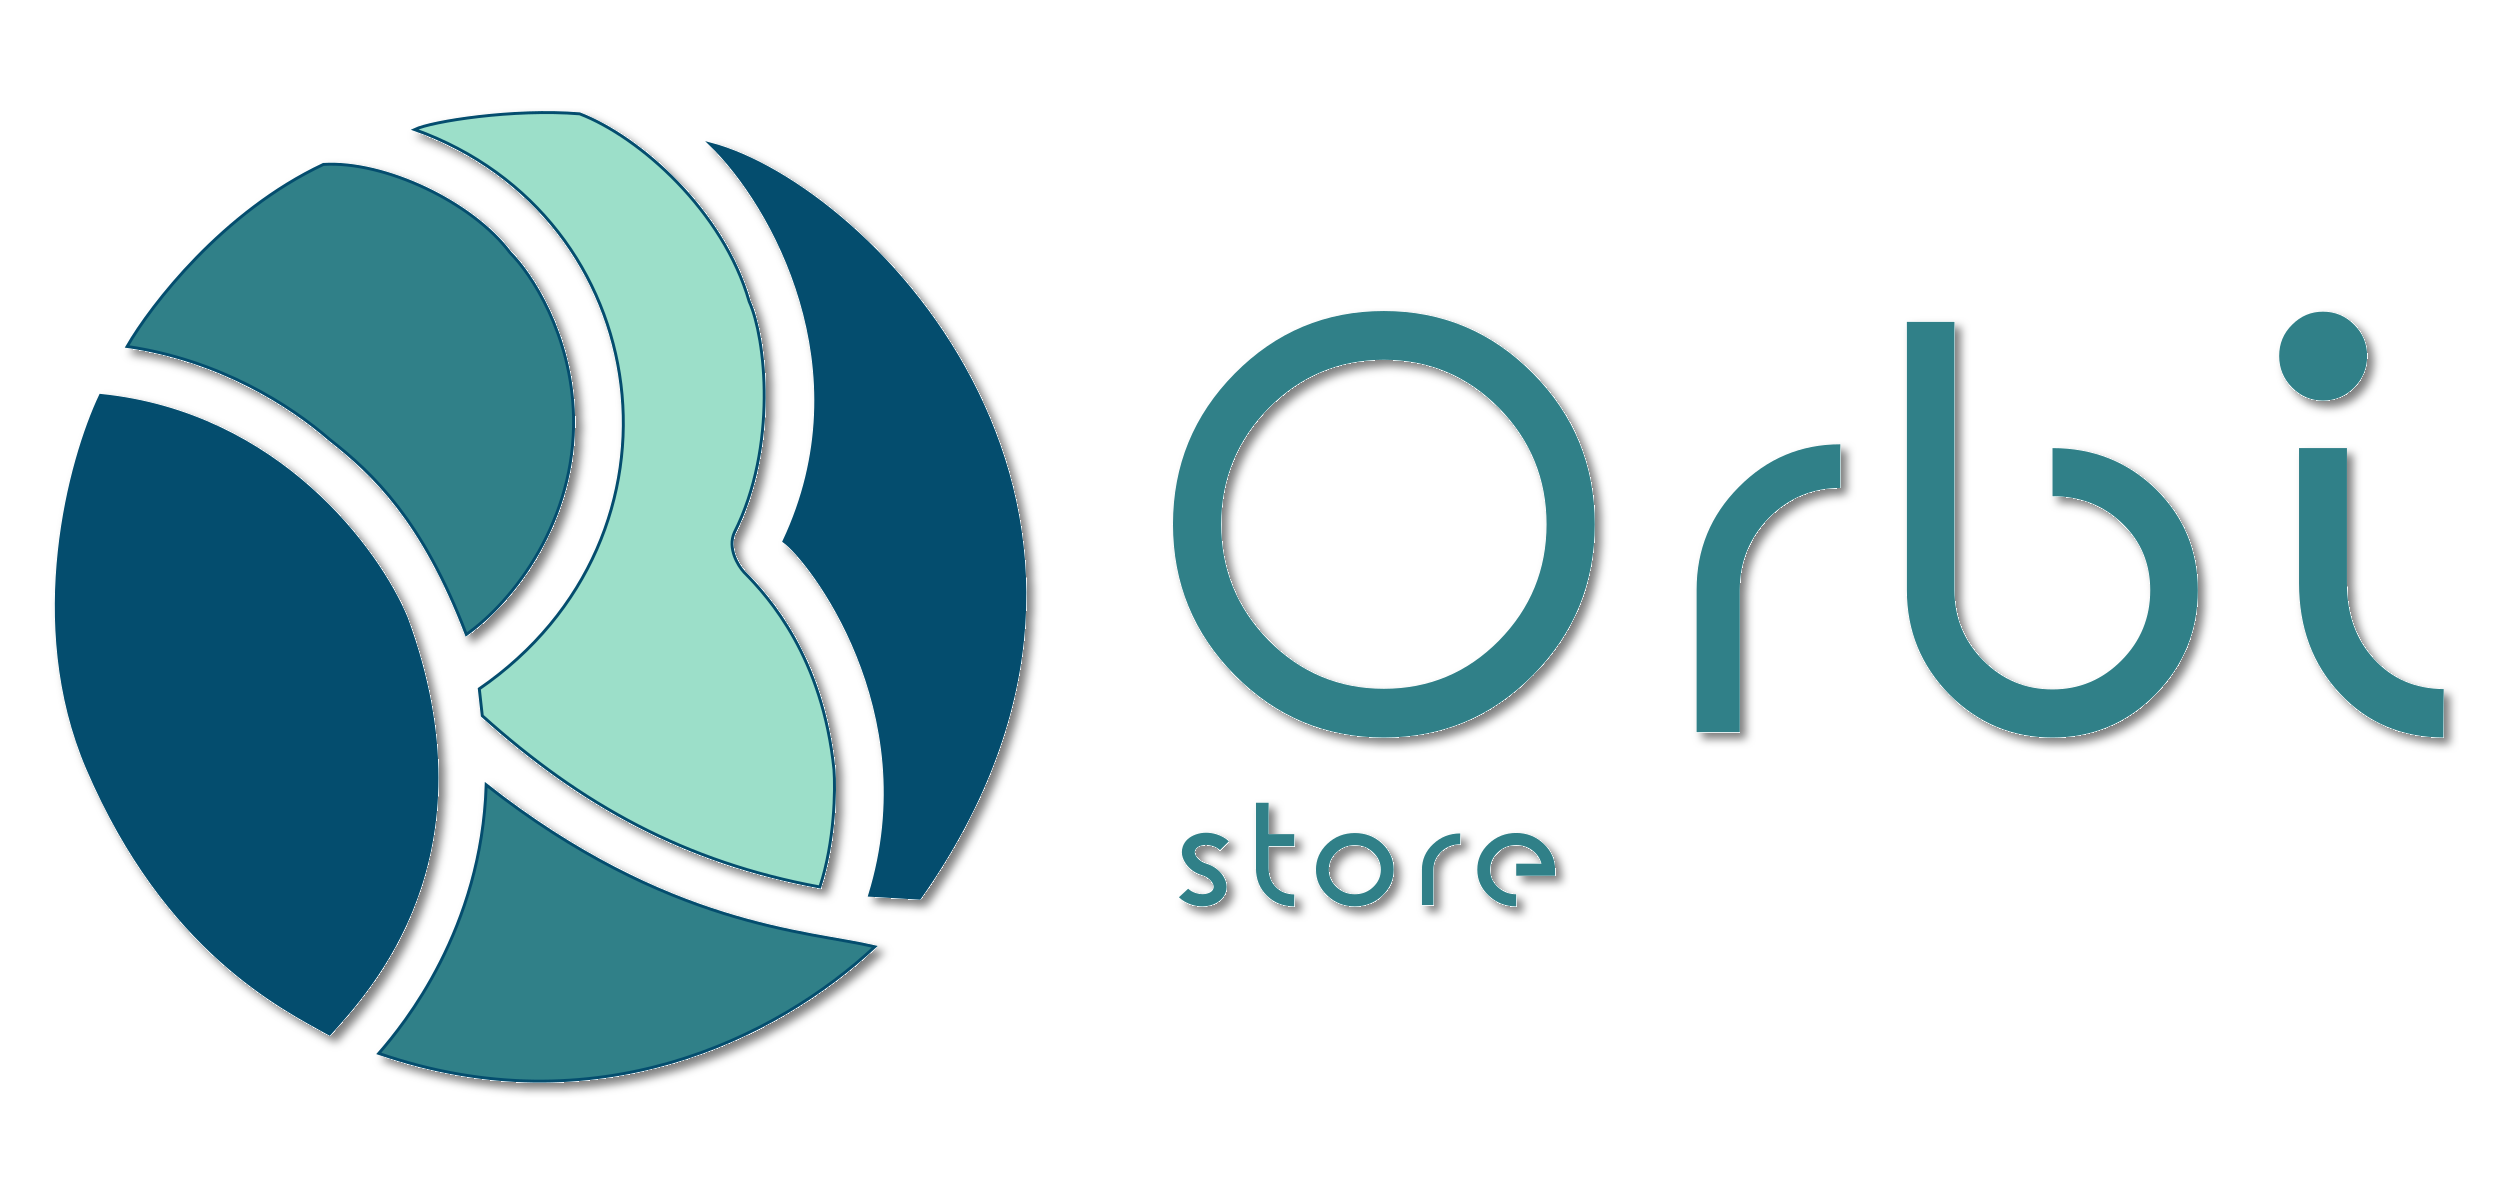
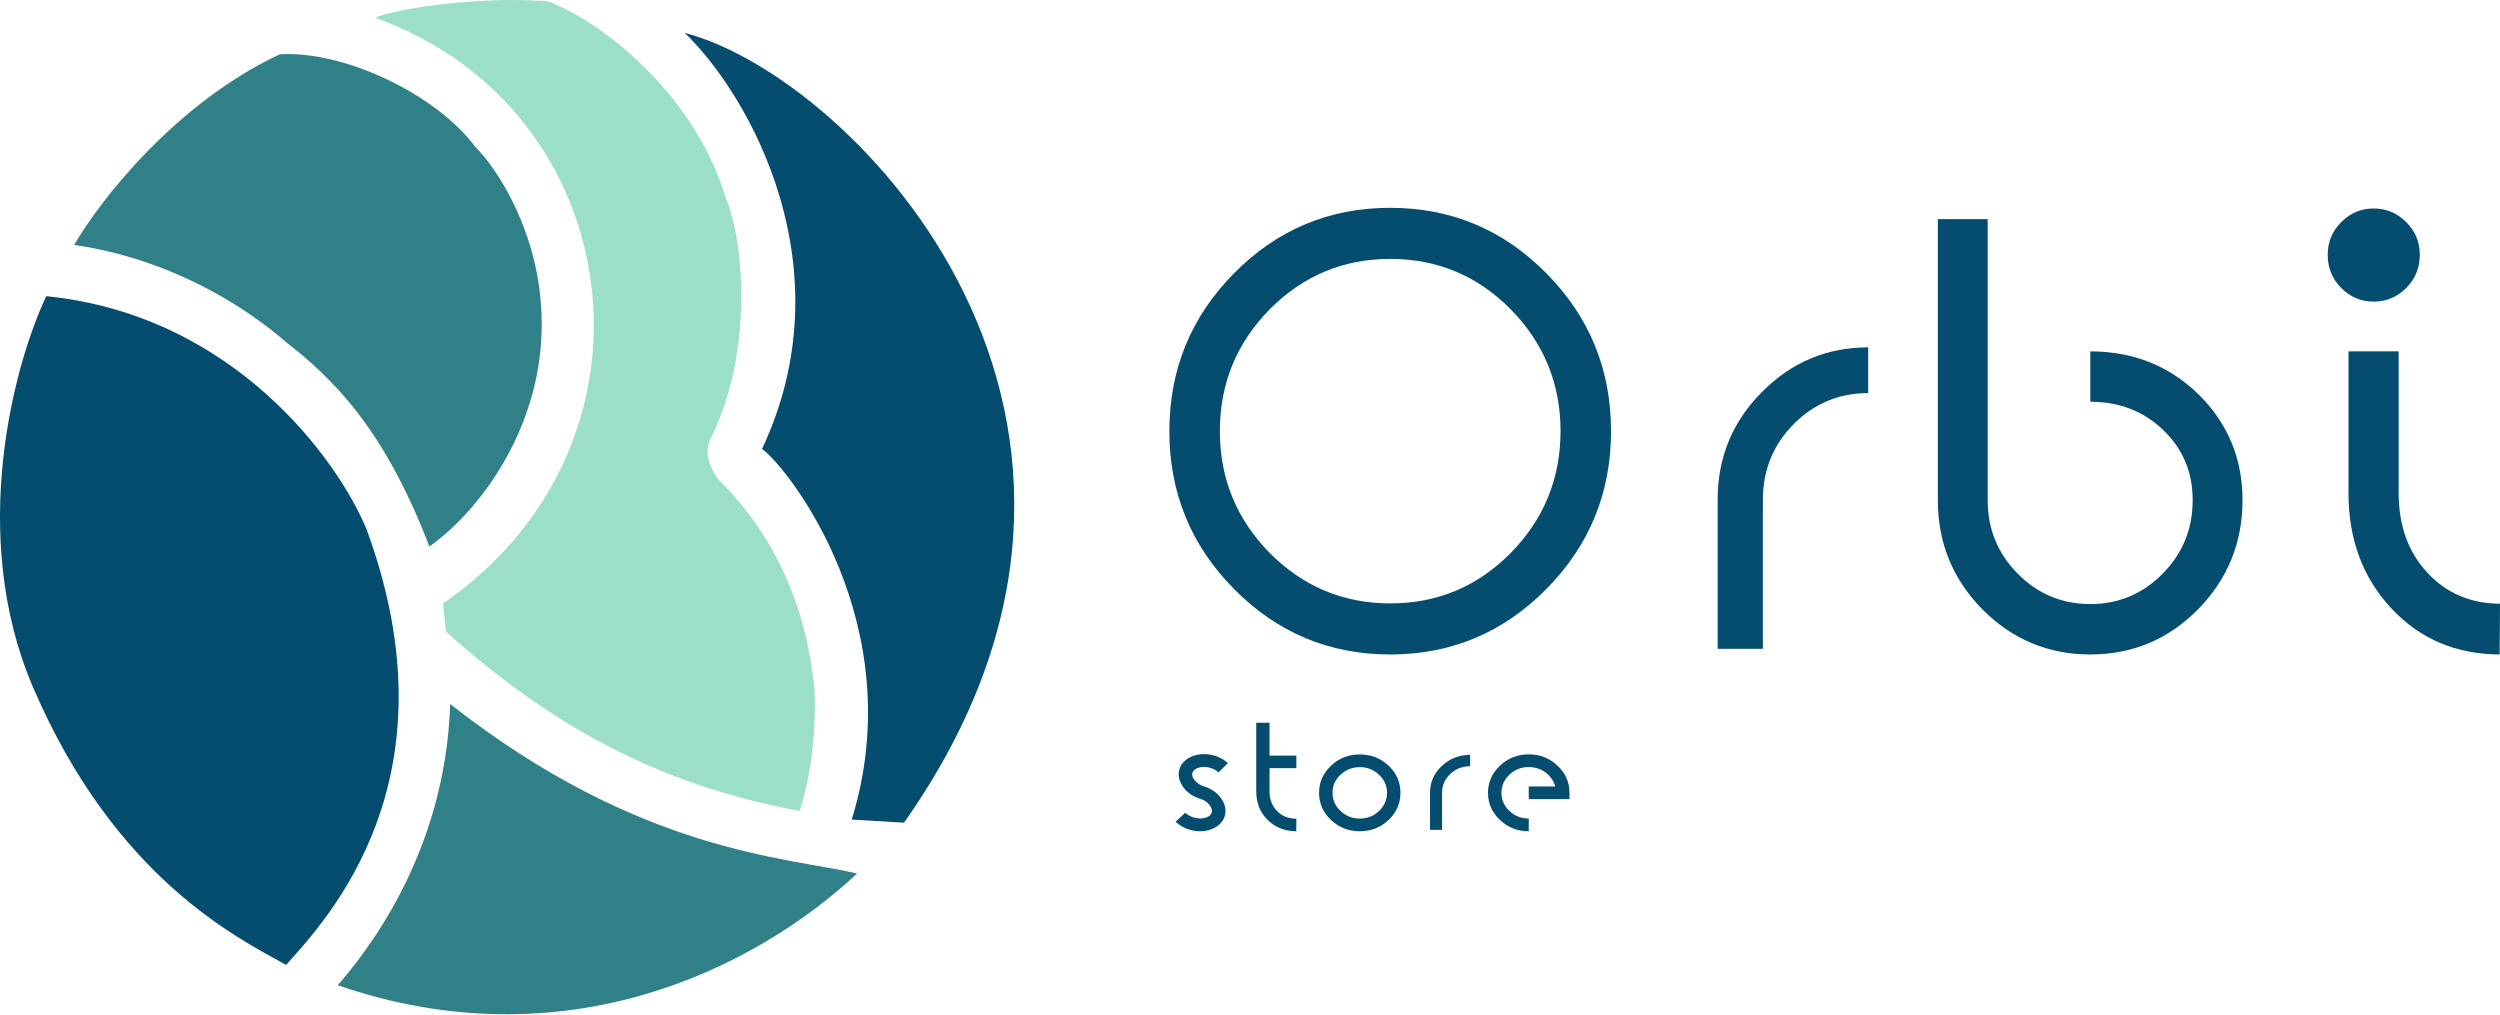
- <svg xmlns="http://www.w3.org/2000/svg" width="844" height="403" viewBox="0 0 844 403" fill="none">
-   <g filter="url(#filter0_d_2840_2)">
-     <path d="M127.874 355.632C136.437 345.81 162.627 313.574 164.138 264.968C225.334 313.07 272.93 314.329 295.343 319.618C262.101 350.595 200.906 380.816 127.874 355.632Z" fill="#308088" />
-     <path d="M195.701 38.431C173.409 36.614 145.745 40.956 139.971 43.732C221.808 73.015 236.619 181.057 161.811 232.553L162.815 241.641C196.203 271.681 231.348 291.118 276.785 299.448C281.805 284.1 282.056 266.632 281.554 259.816C277.739 222.052 259.714 201.756 251.179 193.174C249.108 190.902 245.555 185.045 247.916 179.795C262.576 150.714 258.459 113.909 252.936 101.792C244.15 71.248 216.034 46.257 195.701 38.431Z" fill="#9CDFC9" />
-     <path d="M109.175 55.509C75.325 71.409 50.968 102.994 42.911 116.97C74.284 121.533 98.128 136.92 111.186 148.274C126.016 159.892 142.606 175.551 157.436 214.193C173.523 202.828 194.386 175.551 193.632 140.697C193.029 112.814 179.137 92.207 172.266 85.388C159.447 68.212 129.787 54.246 109.175 55.509Z" fill="#308088" />
-     <path d="M29.645 259.567C8.492 210.345 23.685 155.003 33.925 133.485C94.161 139.537 127.854 186.104 137.172 208.63C166.886 289.323 124.581 334.208 111.234 349.086C95.37 340.26 56.086 321.095 29.645 259.567Z" fill="#044D6E" />
-     <path d="M264.674 182.731C292.04 124.645 260.901 69.031 239.772 48.61C294.102 62.728 402.007 173.403 310.451 303.238L293.599 302.229C312.967 239.455 273.125 188.781 264.674 182.731Z" fill="#044D6E" />
-     <path d="M42.816 117.135C42.847 117.08 42.879 117.025 42.911 116.97M42.911 116.97C50.968 102.994 75.325 71.409 109.175 55.509C129.787 54.246 159.447 68.212 172.266 85.388C179.137 92.207 193.029 112.814 193.632 140.697C194.386 175.551 173.523 202.828 157.436 214.193C142.606 175.551 126.016 159.892 111.186 148.274C98.128 136.92 74.284 121.533 42.911 116.97ZM42.911 116.97C42.879 116.966 42.848 116.961 42.816 116.956M164.138 264.968C162.627 313.574 136.437 345.81 127.874 355.632C200.906 380.816 262.101 350.595 295.343 319.618C272.93 314.329 225.334 313.07 164.138 264.968ZM139.971 43.732C145.745 40.956 173.409 36.614 195.701 38.431C216.034 46.257 244.15 71.248 252.936 101.792C258.459 113.909 262.576 150.714 247.916 179.795C245.555 185.045 249.108 190.902 251.179 193.174C259.714 201.756 277.739 222.052 281.554 259.816C282.056 266.632 281.805 284.1 276.785 299.448C231.348 291.118 196.203 271.681 162.815 241.641L161.811 232.553C236.619 181.057 221.808 73.015 139.971 43.732ZM33.925 133.485C23.685 155.003 8.492 210.345 29.645 259.567C56.086 321.095 95.37 340.26 111.234 349.086C124.581 334.208 166.886 289.323 137.172 208.63C127.854 186.104 94.161 139.537 33.925 133.485ZM239.772 48.61C260.901 69.031 292.04 124.645 264.674 182.731C273.125 188.781 312.967 239.455 293.599 302.229L310.451 303.238C402.007 173.403 294.102 62.728 239.772 48.61Z" stroke="#044D6E" />
-   </g>
-   <g filter="url(#filter1_d_2840_2)">
-     <path d="M409.317 285.594C408.561 285.362 407.833 285.246 407.133 285.246C406.623 285.246 406.122 285.309 405.63 285.434C404.476 285.737 403.758 286.291 403.474 287.094C403.399 287.29 403.361 287.487 403.361 287.683C403.361 288.29 403.654 288.942 404.24 289.638C405.015 290.549 406.018 291.191 407.247 291.566C409.667 292.316 411.53 293.655 412.834 295.583C413.685 296.868 414.111 298.145 414.111 299.412C414.111 300.055 414.007 300.689 413.799 301.314C413.288 302.742 412.305 303.884 410.849 304.741C409.412 305.58 407.767 306 405.914 306C404.741 306 403.578 305.821 402.425 305.464C400.685 304.929 399.21 304.081 398 302.92L401.12 300.028C401.839 300.707 402.727 301.207 403.786 301.528C404.543 301.76 405.271 301.876 405.97 301.876C406.481 301.876 406.982 301.814 407.474 301.689C408.627 301.403 409.346 300.85 409.629 300.028C409.705 299.832 409.743 299.627 409.743 299.412C409.743 298.805 409.459 298.154 408.892 297.458C408.116 296.529 407.114 295.878 405.885 295.503C403.446 294.753 401.583 293.423 400.297 291.513C399.428 290.227 398.993 288.951 398.993 287.683C398.993 287.058 399.097 286.434 399.305 285.809C399.967 283.916 401.413 282.56 403.644 281.738C404.798 281.328 405.98 281.122 407.19 281.122C408.324 281.122 409.487 281.301 410.679 281.658C412.305 282.158 413.704 282.943 414.876 284.015L411.87 287.014C411.17 286.371 410.319 285.898 409.317 285.594Z" fill="#308088" />
-     <path d="M428.296 293.119C428.296 295.708 429.1 297.824 430.707 299.466C432.315 301.108 434.395 301.939 436.947 301.956L436.919 306C433.175 305.982 430.093 304.759 427.672 302.331C425.233 299.903 424.013 296.833 424.013 293.119V271H428.296V281.604H436.947V285.648H428.296V293.119Z" fill="#308088" />
-     <path d="M457.401 301.903C459.822 301.903 461.883 301.091 463.585 299.466C465.305 297.841 466.166 295.887 466.166 293.601C466.166 291.316 465.305 289.37 463.585 287.764C461.883 286.139 459.822 285.327 457.401 285.327C454.981 285.327 452.91 286.139 451.19 287.764C449.469 289.37 448.609 291.316 448.609 293.601C448.609 295.887 449.469 297.841 451.19 299.466C452.91 301.091 454.981 301.903 457.401 301.903ZM457.401 281.23C461.013 281.23 464.105 282.435 466.676 284.845C469.229 287.273 470.506 290.192 470.506 293.601C470.506 297.029 469.229 299.948 466.676 302.358C464.105 304.786 461.013 306 457.401 306C453.771 306 450.679 304.786 448.126 302.358C445.555 299.948 444.269 297.029 444.269 293.601C444.269 290.192 445.555 287.273 448.126 284.845C450.679 282.435 453.771 281.23 457.401 281.23Z" fill="#308088" />
-     <path d="M480.04 293.575C480.04 290.2 481.306 287.326 483.84 284.952C486.374 282.56 489.419 281.363 492.973 281.363V285.032C490.477 285.032 488.341 285.862 486.563 287.523C484.805 289.201 483.925 291.218 483.925 293.575V305.545H480.04V293.575Z" fill="#308088" />
-     <path d="M511.868 306C508.256 306 505.164 304.786 502.593 302.358C500.021 299.93 498.735 297.011 498.735 293.601C498.735 290.192 500.021 287.273 502.593 284.845C505.164 282.417 508.256 281.203 511.868 281.203C515.479 281.203 518.571 282.417 521.143 284.845C523.714 287.273 525 290.192 525 293.601V295.637H511.868V291.566H520.405C519.913 289.745 518.883 288.246 517.313 287.067C515.725 285.889 513.91 285.3 511.868 285.3C509.447 285.3 507.377 286.112 505.656 287.737C503.935 289.361 503.075 291.316 503.075 293.601C503.075 295.887 503.935 297.841 505.656 299.466C507.377 301.091 509.447 301.903 511.868 301.903V306Z" fill="#308088" />
-   </g>
-   <g filter="url(#filter2_d_2840_2)">
-     <path d="M467.198 232.534C482.382 232.534 495.33 227.117 506.044 216.283C516.757 205.377 522.114 192.283 522.114 177C522.114 161.717 516.757 148.623 506.044 137.717C495.33 126.883 482.382 121.466 467.198 121.466C452.086 121.466 439.138 126.883 428.353 137.717C417.64 148.623 412.283 161.717 412.283 177C412.283 192.283 417.64 205.377 428.353 216.283C439.138 227.117 452.086 232.534 467.198 232.534ZM467.198 105C486.852 105 503.631 112.031 517.538 126.094C531.444 140.157 538.397 157.126 538.397 177C538.397 196.874 531.444 213.843 517.538 227.906C503.631 241.969 486.852 249 467.198 249C447.545 249 430.766 241.969 416.859 227.906C402.953 213.843 396 196.874 396 177C396 157.126 402.953 140.157 416.859 126.094C430.766 112.031 447.545 105 467.198 105Z" fill="#308088" />
-     <path d="M572.772 199.063C572.772 185.502 577.526 173.951 587.033 164.408C596.541 154.794 607.964 149.987 621.302 149.987V164.731C611.937 164.731 603.919 168.067 597.25 174.74C590.652 181.484 587.353 189.592 587.353 199.063V247.17H572.772V199.063Z" fill="#308088" />
-     <path d="M692.926 249C679.375 249 667.774 244.157 658.125 234.471C648.547 224.713 643.758 212.982 643.758 199.278V108.659H659.828V199.278C659.828 208.534 663.056 216.426 669.513 222.955C675.969 229.484 683.774 232.749 692.926 232.749C702.008 232.749 709.777 229.484 716.233 222.955C722.69 216.426 725.918 208.534 725.918 199.278C725.918 190.238 722.761 182.704 716.446 176.677C710.132 170.578 702.292 167.529 692.926 167.529V151.278C706.691 151.278 718.326 155.906 727.834 165.161C737.27 174.489 741.988 185.861 741.988 199.278C741.988 212.982 737.199 224.713 727.621 234.471C718.043 244.157 706.478 249 692.926 249Z" fill="#308088" />
-     <path d="M792.327 196.91C792.327 207.386 795.378 215.924 801.48 222.525C807.582 229.197 815.422 232.57 825 232.641L824.894 249C810.774 248.928 799.139 243.978 789.986 234.148C780.763 224.318 776.151 211.906 776.151 196.91V151.278H792.327V196.91ZM799.139 120.175C799.139 124.336 797.684 127.888 794.775 130.83C791.866 133.771 788.354 135.242 784.239 135.242C780.195 135.242 776.718 133.771 773.809 130.83C770.901 127.888 769.446 124.336 769.446 120.175C769.446 116.013 770.901 112.498 773.809 109.628C776.718 106.686 780.195 105.215 784.239 105.215C788.354 105.215 791.866 106.686 794.775 109.628C797.684 112.498 799.139 116.013 799.139 120.175Z" fill="#308088" />
-   </g>
-   <defs>
-     <filter id="filter0_d_2840_2" x="17.5" y="36.5" width="334" height="334.001" filterUnits="userSpaceOnUse" color-interpolation-filters="sRGB">
-       <feFlood flood-opacity="0" result="BackgroundImageFix" />
-       <feColorMatrix in="SourceAlpha" type="matrix" values="0 0 0 0 0 0 0 0 0 0 0 0 0 0 0 0 0 0 127 0" result="hardAlpha" />
-       <feOffset dx="2" dy="2" />
-       <feGaussianBlur stdDeviation="1.5" />
-       <feComposite in2="hardAlpha" operator="out" />
-       <feColorMatrix type="matrix" values="0 0 0 0 0 0 0 0 0 0 0 0 0 0 0 0 0 0 0.5 0" />
-       <feBlend mode="normal" in2="BackgroundImageFix" result="effect1_dropShadow_2840_2" />
-       <feBlend mode="normal" in="SourceGraphic" in2="effect1_dropShadow_2840_2" result="shape" />
-     </filter>
-     <filter id="filter1_d_2840_2" x="397" y="270" width="133" height="41" filterUnits="userSpaceOnUse" color-interpolation-filters="sRGB">
-       <feFlood flood-opacity="0" result="BackgroundImageFix" />
-       <feColorMatrix in="SourceAlpha" type="matrix" values="0 0 0 0 0 0 0 0 0 0 0 0 0 0 0 0 0 0 127 0" result="hardAlpha" />
-       <feOffset dx="2" dy="2" />
-       <feGaussianBlur stdDeviation="1.5" />
-       <feComposite in2="hardAlpha" operator="out" />
-       <feColorMatrix type="matrix" values="0 0 0 0 0 0 0 0 0 0 0 0 0 0 0 0 0 0 0.5 0" />
-       <feBlend mode="normal" in2="BackgroundImageFix" result="effect1_dropShadow_2840_2" />
-       <feBlend mode="normal" in="SourceGraphic" in2="effect1_dropShadow_2840_2" result="shape" />
-     </filter>
-     <filter id="filter2_d_2840_2" x="395" y="104" width="435" height="150" filterUnits="userSpaceOnUse" color-interpolation-filters="sRGB">
-       <feFlood flood-opacity="0" result="BackgroundImageFix" />
-       <feColorMatrix in="SourceAlpha" type="matrix" values="0 0 0 0 0 0 0 0 0 0 0 0 0 0 0 0 0 0 127 0" result="hardAlpha" />
-       <feOffset dx="2" dy="2" />
-       <feGaussianBlur stdDeviation="1.5" />
-       <feComposite in2="hardAlpha" operator="out" />
-       <feColorMatrix type="matrix" values="0 0 0 0 0 0 0 0 0 0 0 0 0 0 0 0 0 0 0.5 0" />
-       <feBlend mode="normal" in2="BackgroundImageFix" result="effect1_dropShadow_2840_2" />
-       <feBlend mode="normal" in="SourceGraphic" in2="effect1_dropShadow_2840_2" result="shape" />
-     </filter>
-   </defs>
+ <svg xmlns="http://www.w3.org/2000/svg" width="806" height="327" viewBox="0 0 806 327" fill="none">
+   <path d="M108.874 317.632C117.437 307.81 143.627 275.574 145.138 226.968C206.334 275.07 253.93 276.329 276.343 281.618C243.101 312.595 181.906 342.816 108.874 317.632Z" fill="#308088" />
+   <path d="M176.701 0.431C154.409 -1.386 126.745 2.956 120.971 5.732C202.808 35.015 217.619 143.057 142.811 194.553L143.815 203.641C177.203 233.681 212.348 253.118 257.785 261.448C262.805 246.1 263.056 228.632 262.554 221.816C258.739 184.052 240.714 163.756 232.179 155.174C230.108 152.902 226.555 147.045 228.916 141.795C243.576 112.714 239.459 75.909 233.936 63.792C225.15 33.248 197.034 8.257 176.701 0.431Z" fill="#9CDFC9" />
+   <path d="M90.175 17.509C56.325 33.408 31.968 64.994 23.911 78.97C55.284 83.534 79.128 98.92 92.186 110.274C107.016 121.892 123.606 137.551 138.436 176.193C154.523 164.828 175.386 137.551 174.632 102.697C174.029 74.814 160.137 54.207 153.266 47.388C140.447 30.212 110.787 16.246 90.175 17.509Z" fill="#308088" />
+   <path d="M10.645 221.567C-10.508 172.345 4.685 117.003 14.925 95.486C75.161 101.537 108.854 148.104 118.172 170.63C147.886 251.323 105.581 296.208 92.234 311.086C76.37 302.26 37.086 283.095 10.645 221.567Z" fill="#044D6E" />
+   <path d="M245.674 144.731C273.04 86.645 241.901 31.03 220.772 10.61C275.102 24.728 383.007 135.403 291.451 265.238L274.599 264.229C293.967 201.455 254.125 150.781 245.674 144.731Z" fill="#044D6E" />
+   <path d="M390.317 247.594C389.561 247.362 388.833 247.246 388.133 247.246C387.623 247.246 387.122 247.309 386.63 247.434C385.476 247.737 384.758 248.291 384.474 249.094C384.399 249.29 384.361 249.487 384.361 249.683C384.361 250.29 384.654 250.942 385.24 251.638C386.015 252.549 387.018 253.191 388.247 253.566C390.667 254.316 392.53 255.655 393.834 257.583C394.685 258.868 395.111 260.145 395.111 261.412C395.111 262.055 395.007 262.689 394.799 263.314C394.288 264.742 393.305 265.884 391.849 266.741C390.412 267.58 388.767 268 386.914 268C385.741 268 384.578 267.821 383.425 267.464C381.685 266.929 380.21 266.081 379 264.92L382.12 262.028C382.839 262.707 383.727 263.207 384.786 263.528C385.543 263.76 386.271 263.876 386.97 263.876C387.481 263.876 387.982 263.814 388.474 263.689C389.627 263.403 390.346 262.85 390.629 262.028C390.705 261.832 390.743 261.627 390.743 261.412C390.743 260.805 390.459 260.154 389.892 259.458C389.116 258.529 388.114 257.878 386.885 257.503C384.446 256.753 382.583 255.423 381.297 253.513C380.428 252.227 379.993 250.951 379.993 249.683C379.993 249.058 380.097 248.434 380.305 247.809C380.967 245.916 382.413 244.56 384.644 243.738C385.798 243.328 386.98 243.122 388.19 243.122C389.324 243.122 390.487 243.301 391.679 243.658C393.305 244.158 394.704 244.943 395.876 246.015L392.87 249.014C392.17 248.371 391.319 247.898 390.317 247.594Z" fill="#044D6E" />
+   <path d="M409.296 255.119C409.296 257.708 410.1 259.824 411.707 261.466C413.315 263.108 415.395 263.939 417.947 263.956L417.919 268C414.175 267.982 411.093 266.759 408.672 264.331C406.233 261.903 405.013 258.833 405.013 255.119V233H409.296V243.604H417.947V247.648H409.296V255.119Z" fill="#044D6E" />
+   <path d="M438.401 263.903C440.822 263.903 442.883 263.091 444.585 261.466C446.305 259.841 447.166 257.887 447.166 255.601C447.166 253.316 446.305 251.37 444.585 249.764C442.883 248.139 440.822 247.327 438.401 247.327C435.981 247.327 433.91 248.139 432.19 249.764C430.469 251.37 429.609 253.316 429.609 255.601C429.609 257.887 430.469 259.841 432.19 261.466C433.91 263.091 435.981 263.903 438.401 263.903ZM438.401 243.23C442.013 243.23 445.105 244.435 447.676 246.845C450.229 249.273 451.506 252.192 451.506 255.601C451.506 259.029 450.229 261.948 447.676 264.358C445.105 266.786 442.013 268 438.401 268C434.771 268 431.679 266.786 429.126 264.358C426.555 261.948 425.269 259.029 425.269 255.601C425.269 252.192 426.555 249.273 429.126 246.845C431.679 244.435 434.771 243.23 438.401 243.23Z" fill="#044D6E" />
+   <path d="M461.04 255.575C461.04 252.2 462.306 249.326 464.84 246.952C467.374 244.56 470.419 243.363 473.973 243.363V247.032C471.477 247.032 469.341 247.862 467.563 249.523C465.805 251.201 464.925 253.218 464.925 255.575V267.545H461.04V255.575Z" fill="#044D6E" />
+   <path d="M492.868 268C489.256 268 486.164 266.786 483.593 264.358C481.021 261.93 479.735 259.011 479.735 255.601C479.735 252.192 481.021 249.273 483.593 246.845C486.164 244.417 489.256 243.203 492.868 243.203C496.479 243.203 499.571 244.417 502.143 246.845C504.714 249.273 506 252.192 506 255.601V257.637H492.868V253.566H501.405C500.913 251.745 499.883 250.246 498.313 249.067C496.725 247.889 494.91 247.3 492.868 247.3C490.447 247.3 488.377 248.112 486.656 249.737C484.935 251.361 484.075 253.316 484.075 255.601C484.075 257.887 484.935 259.841 486.656 261.466C488.377 263.091 490.447 263.903 492.868 263.903V268Z" fill="#044D6E" />
+   <path d="M448.198 194.534C463.382 194.534 476.33 189.117 487.044 178.283C497.757 167.377 503.114 154.283 503.114 139C503.114 123.717 497.757 110.623 487.044 99.718C476.33 88.883 463.382 83.466 448.198 83.466C433.086 83.466 420.138 88.883 409.353 99.718C398.64 110.623 393.283 123.717 393.283 139C393.283 154.283 398.64 167.377 409.353 178.283C420.138 189.117 433.086 194.534 448.198 194.534ZM448.198 67C467.852 67 484.631 74.031 498.538 88.094C512.444 102.157 519.397 119.126 519.397 139C519.397 158.874 512.444 175.843 498.538 189.906C484.631 203.969 467.852 211 448.198 211C428.545 211 411.766 203.969 397.859 189.906C383.953 175.843 377 158.874 377 139C377 119.126 383.953 102.157 397.859 88.094C411.766 74.031 428.545 67 448.198 67Z" fill="#044D6E" />
+   <path d="M553.772 161.063C553.772 147.502 558.526 135.951 568.033 126.408C577.541 116.794 588.963 111.987 602.302 111.987V126.731C592.937 126.731 584.919 130.067 578.25 136.74C571.652 143.484 568.353 151.592 568.353 161.063V209.17H553.772V161.063Z" fill="#044D6E" />
+   <path d="M673.926 211C660.375 211 648.774 206.157 639.125 196.471C629.547 186.713 624.758 174.982 624.758 161.278V70.659H640.828V161.278C640.828 170.534 644.056 178.426 650.513 184.955C656.969 191.484 664.774 194.749 673.926 194.749C683.008 194.749 690.777 191.484 697.233 184.955C703.69 178.426 706.918 170.534 706.918 161.278C706.918 152.238 703.761 144.704 697.446 138.677C691.132 132.578 683.292 129.529 673.926 129.529V113.278C687.691 113.278 699.326 117.906 708.834 127.161C718.27 136.489 722.988 147.861 722.988 161.278C722.988 174.982 718.199 186.713 708.621 196.471C699.043 206.157 687.478 211 673.926 211Z" fill="#044D6E" />
+   <path d="M773.327 158.91C773.327 169.386 776.378 177.924 782.48 184.525C788.582 191.197 796.422 194.57 806 194.641L805.894 211C791.774 210.928 780.139 205.978 770.986 196.148C761.763 186.318 757.151 173.906 757.151 158.91V113.278H773.327V158.91ZM780.139 82.175C780.139 86.336 778.684 89.888 775.775 92.83C772.866 95.771 769.354 97.242 765.239 97.242C761.195 97.242 757.718 95.771 754.809 92.83C751.9 89.888 750.446 86.336 750.446 82.175C750.446 78.013 751.9 74.498 754.809 71.628C757.718 68.686 761.195 67.215 765.239 67.215C769.354 67.215 772.866 68.686 775.775 71.628C778.684 74.498 780.139 78.013 780.139 82.175Z" fill="#044D6E" />
</svg>
